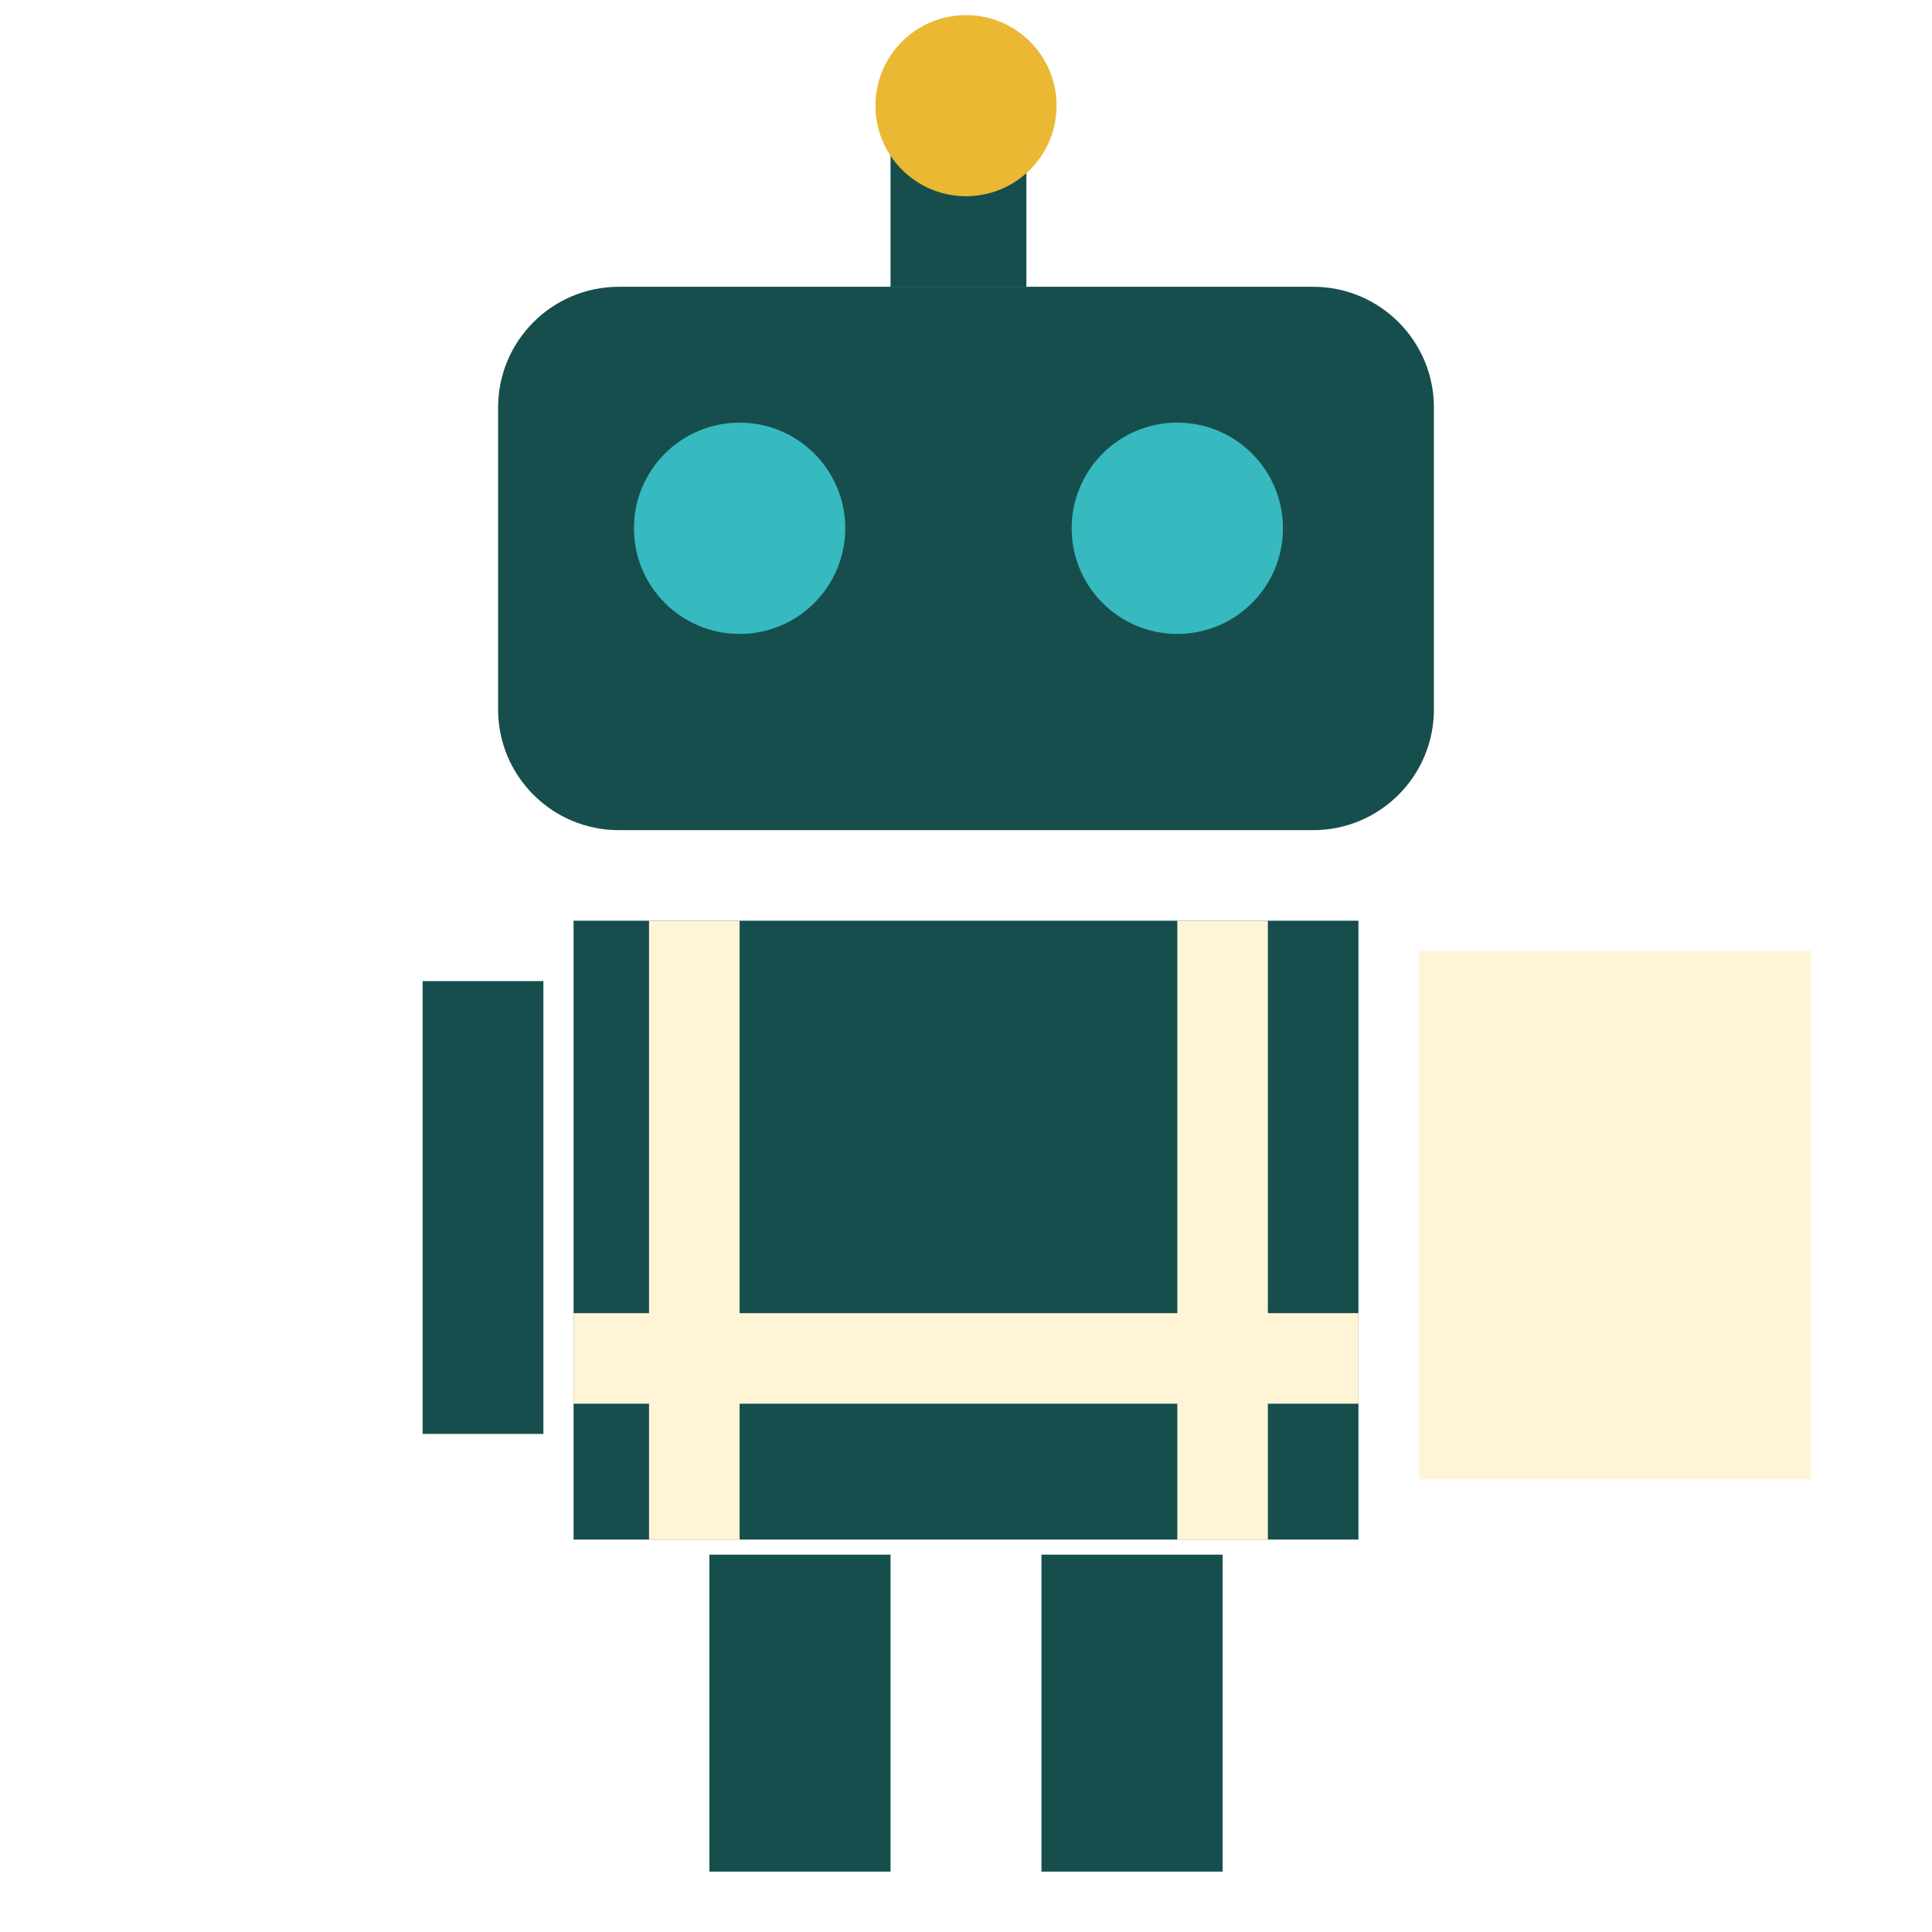
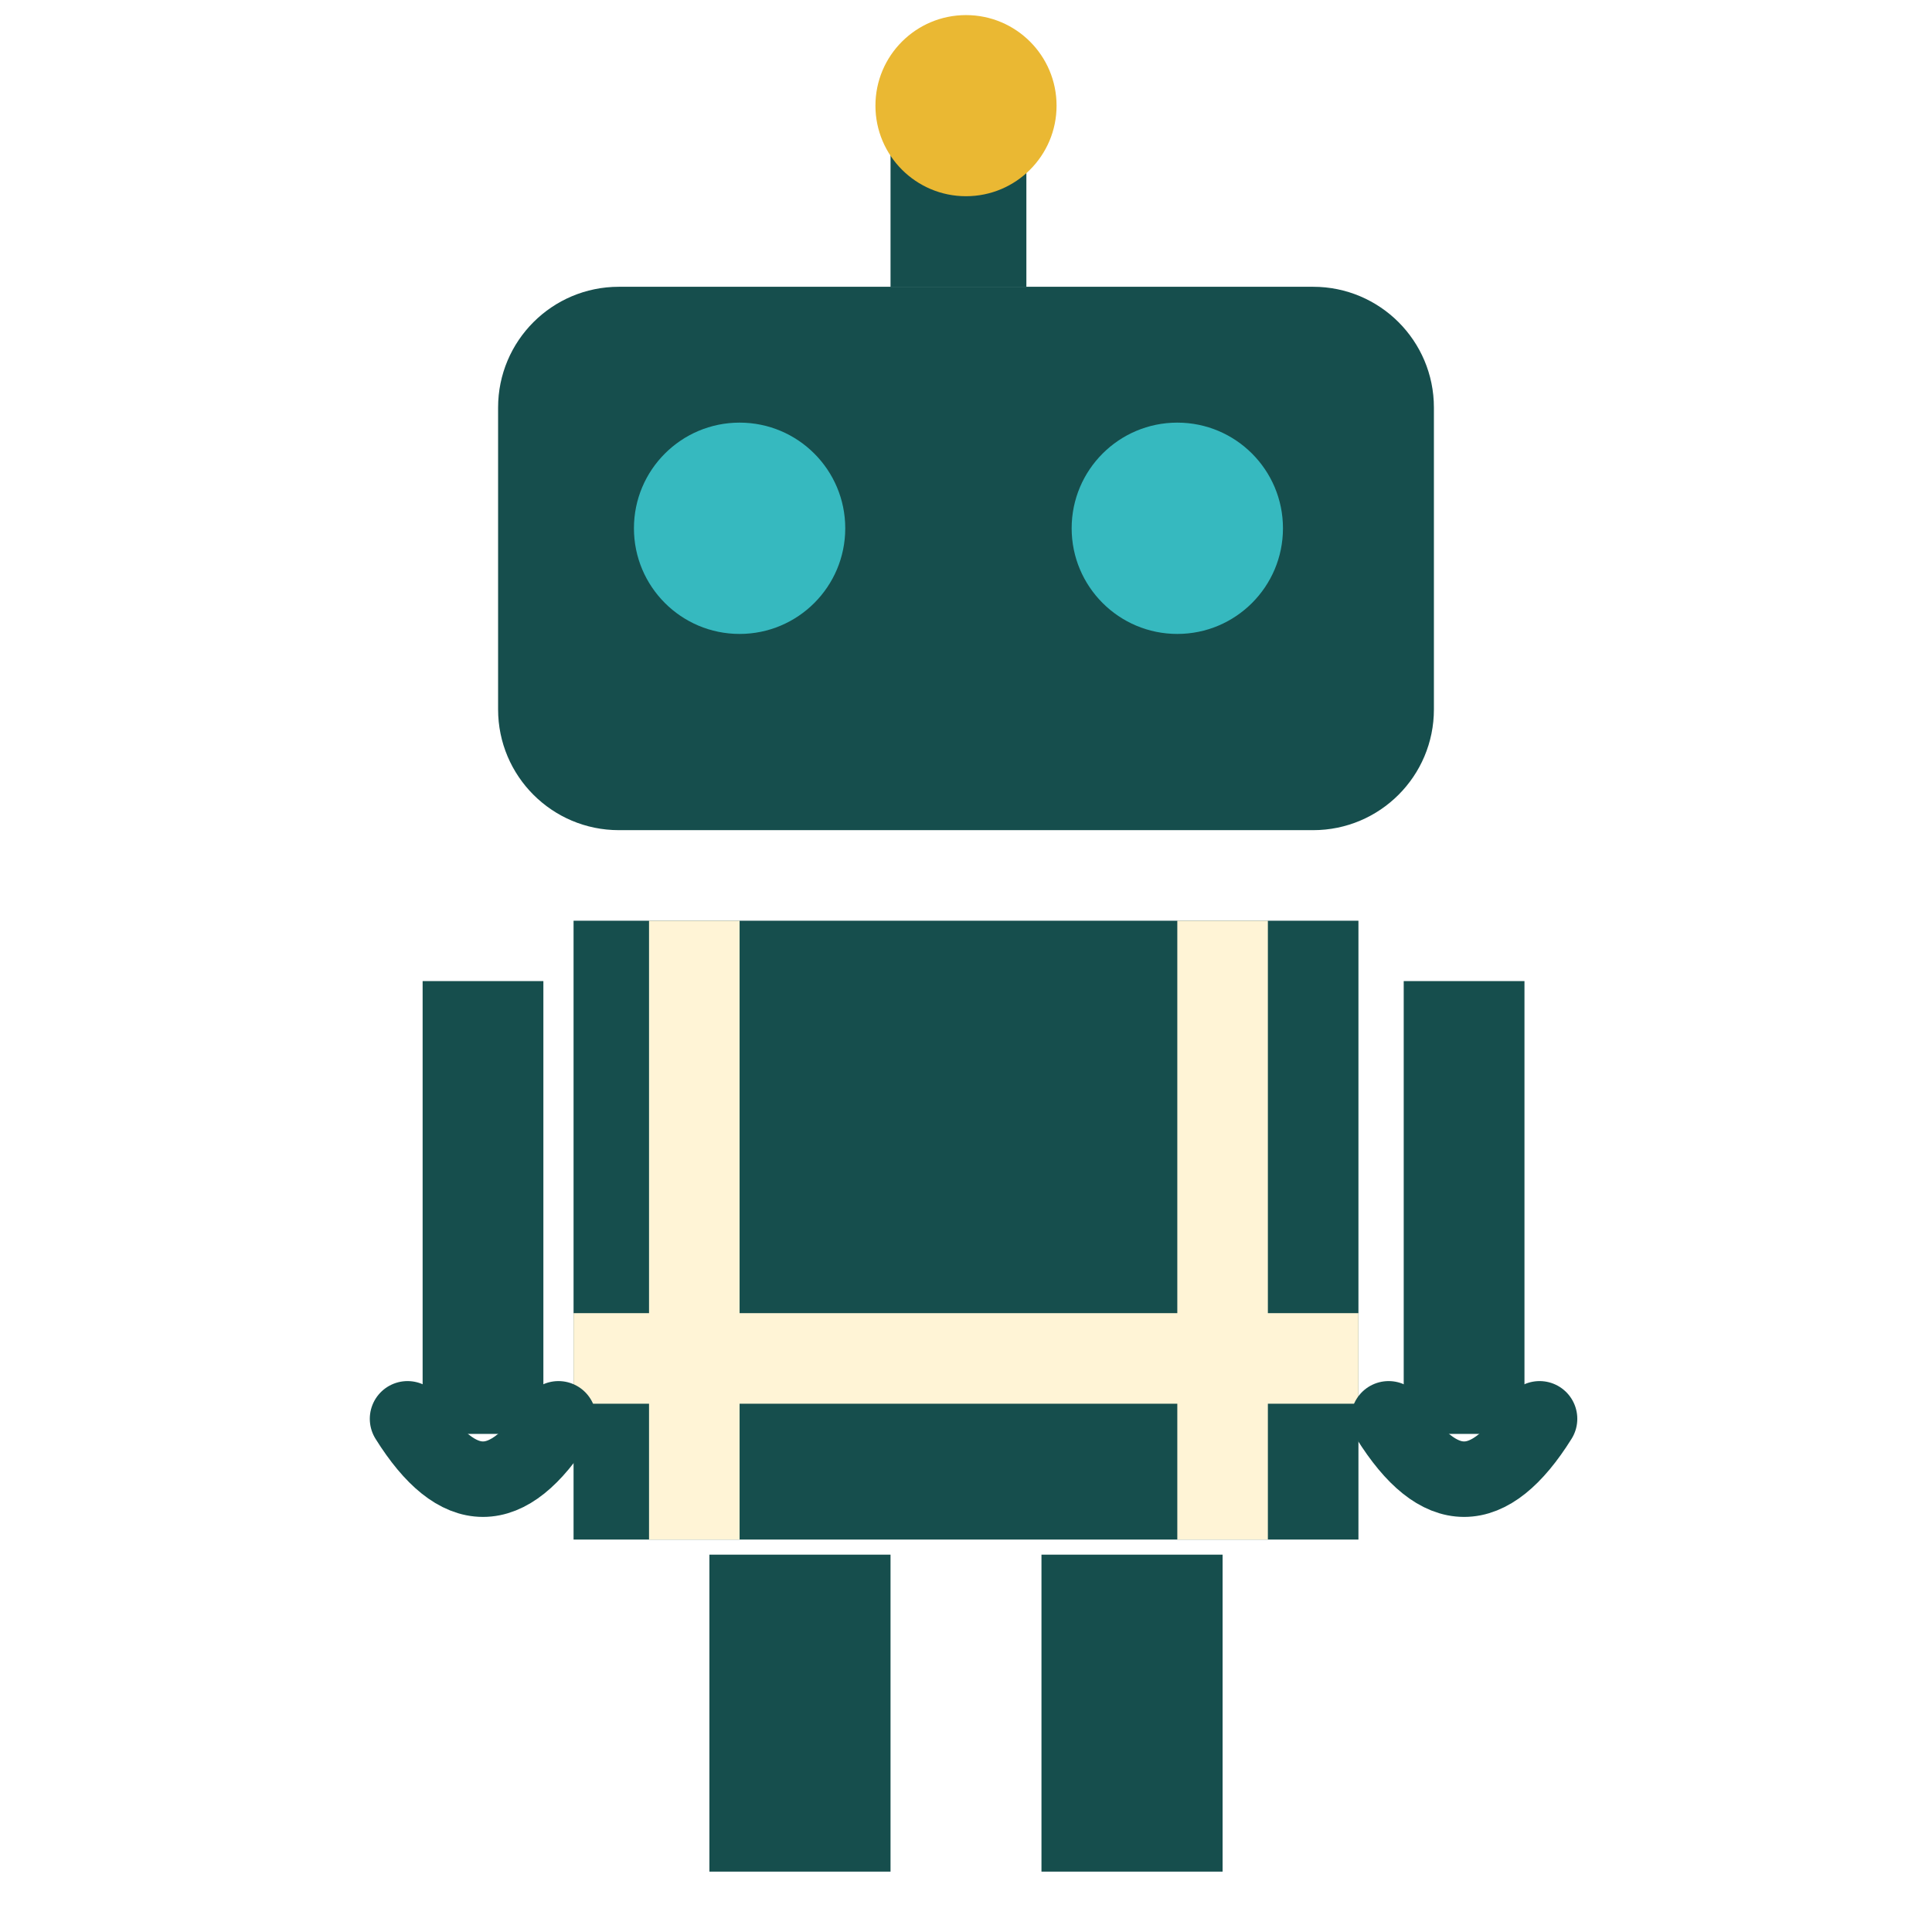
<svg xmlns="http://www.w3.org/2000/svg" width="128" height="128" viewBox="0 0 128 128" fill="#164e4d" role="img" aria-label="Robot Workers placeholder">
  <rect x="33" y="19" width="62" height="36" rx="8" />
  <circle fill="#36b9bf" cx="49" cy="35" r="7" />
  <circle fill="#36b9bf" cx="78" cy="35" r="7" />
-   <path d="M38 61h52v41H38zM28 65h8v30h-8zM47 103h12v21H47zM69 103h12v21H69zM59 7h9v12h-9z" />
+   <path d="M38 61h52v41H38zM28 65h8v30h-8zM93 65h8v30h-8zM47 103h12v21H47zM69 103h12v21H69zM59 7h9v12h-9z" />
  <circle fill="#eab833" cx="64" cy="7" r="6" />
  <path fill="#fff4d6" d="M43 61h6v41h-6zM78 61h6v41h-6zM38 87h52v6H38z" />
-   <path fill="#fff4d6" d="M94 63h26v35H94z" />
+   <path d="M27 94q5 8 10 0M92 94q5 8 10 0" fill="none" stroke="#164e4d" stroke-width="5" stroke-linecap="round" />
</svg>
